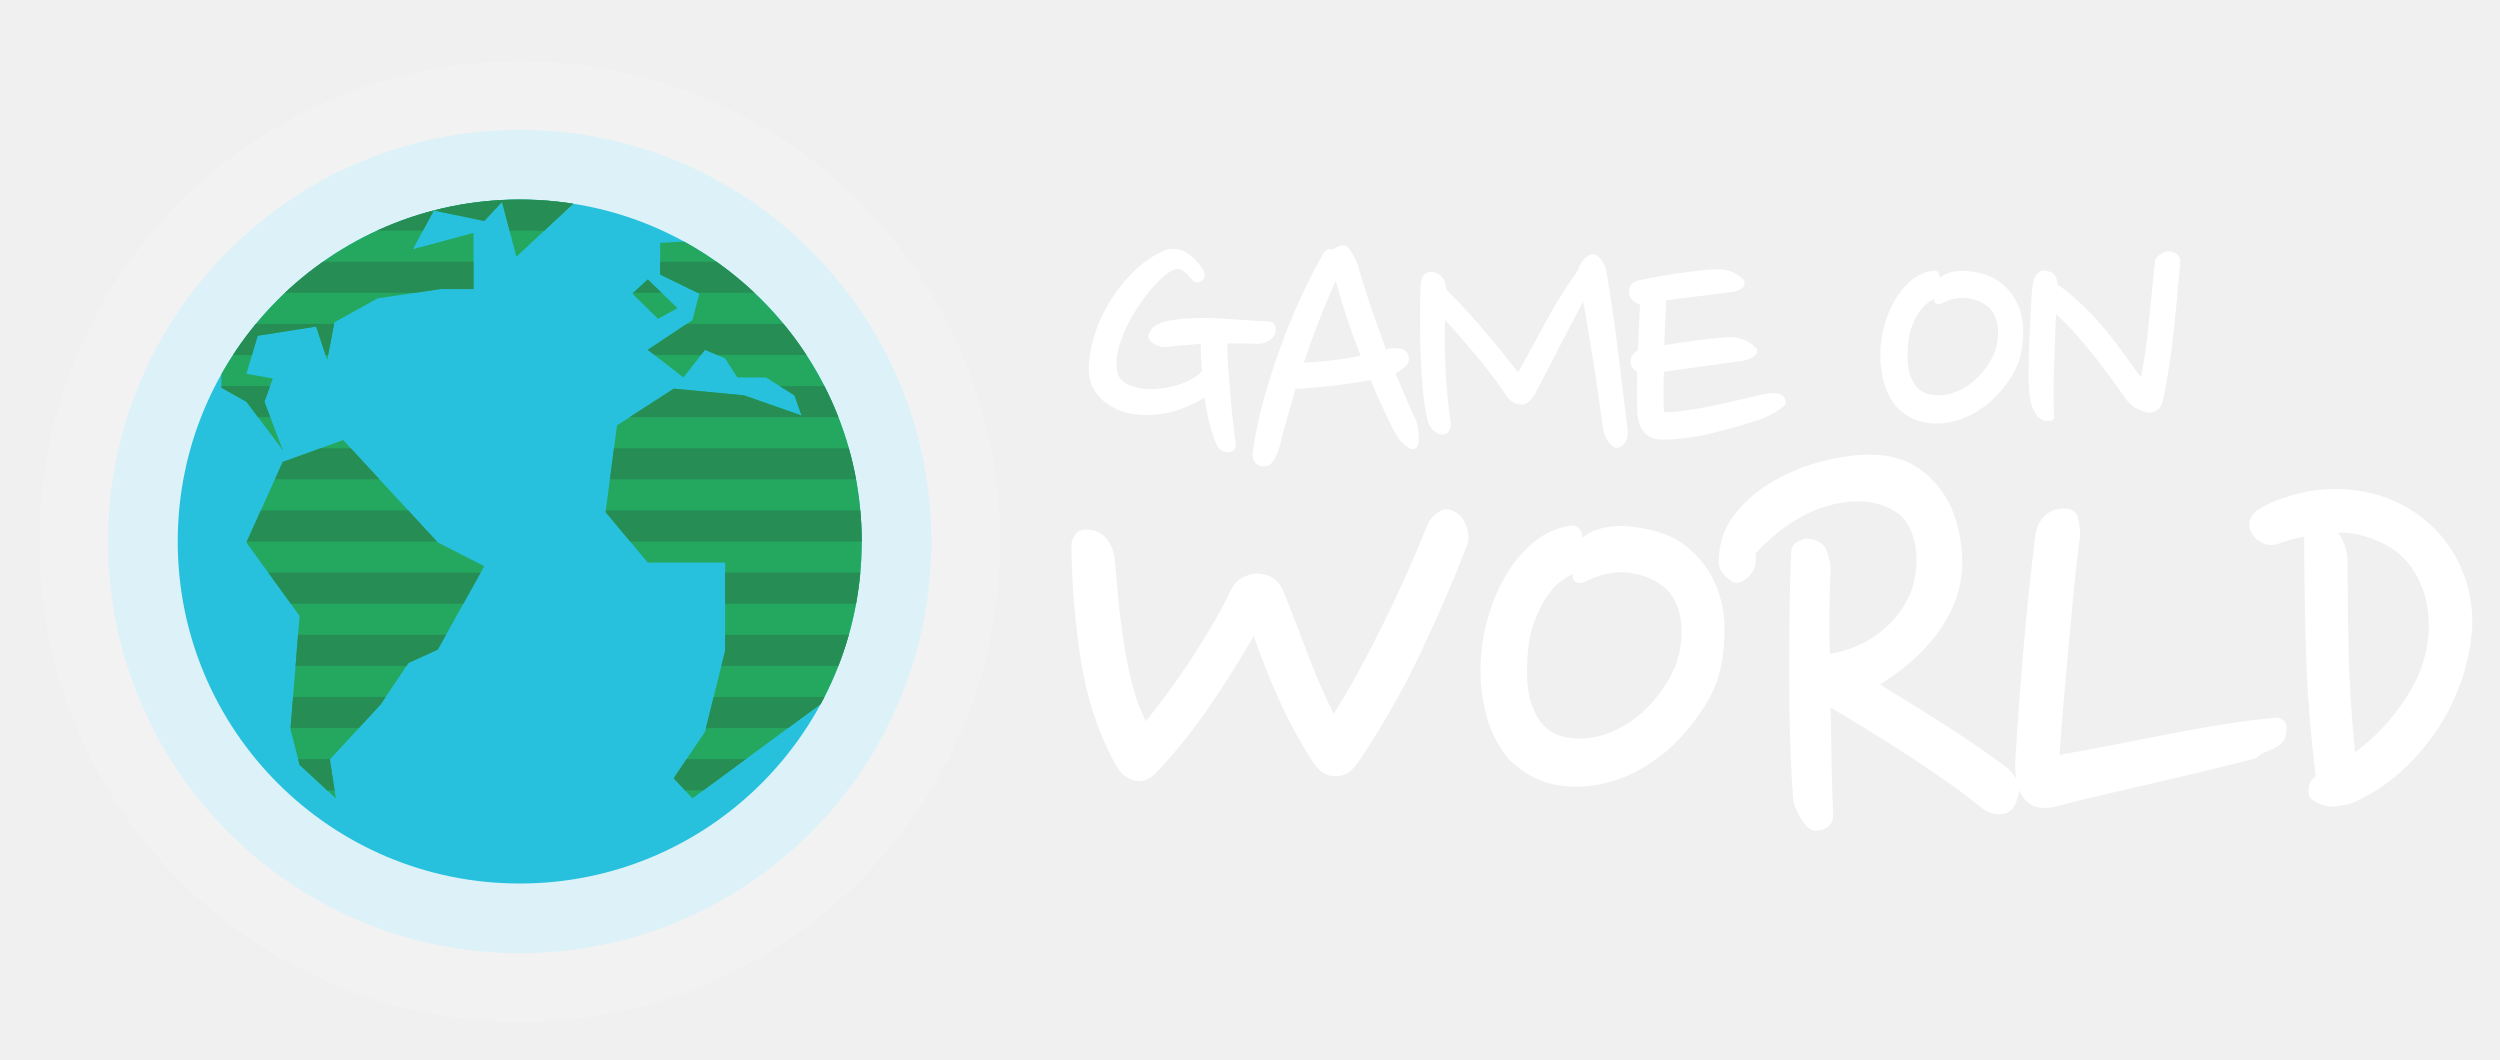
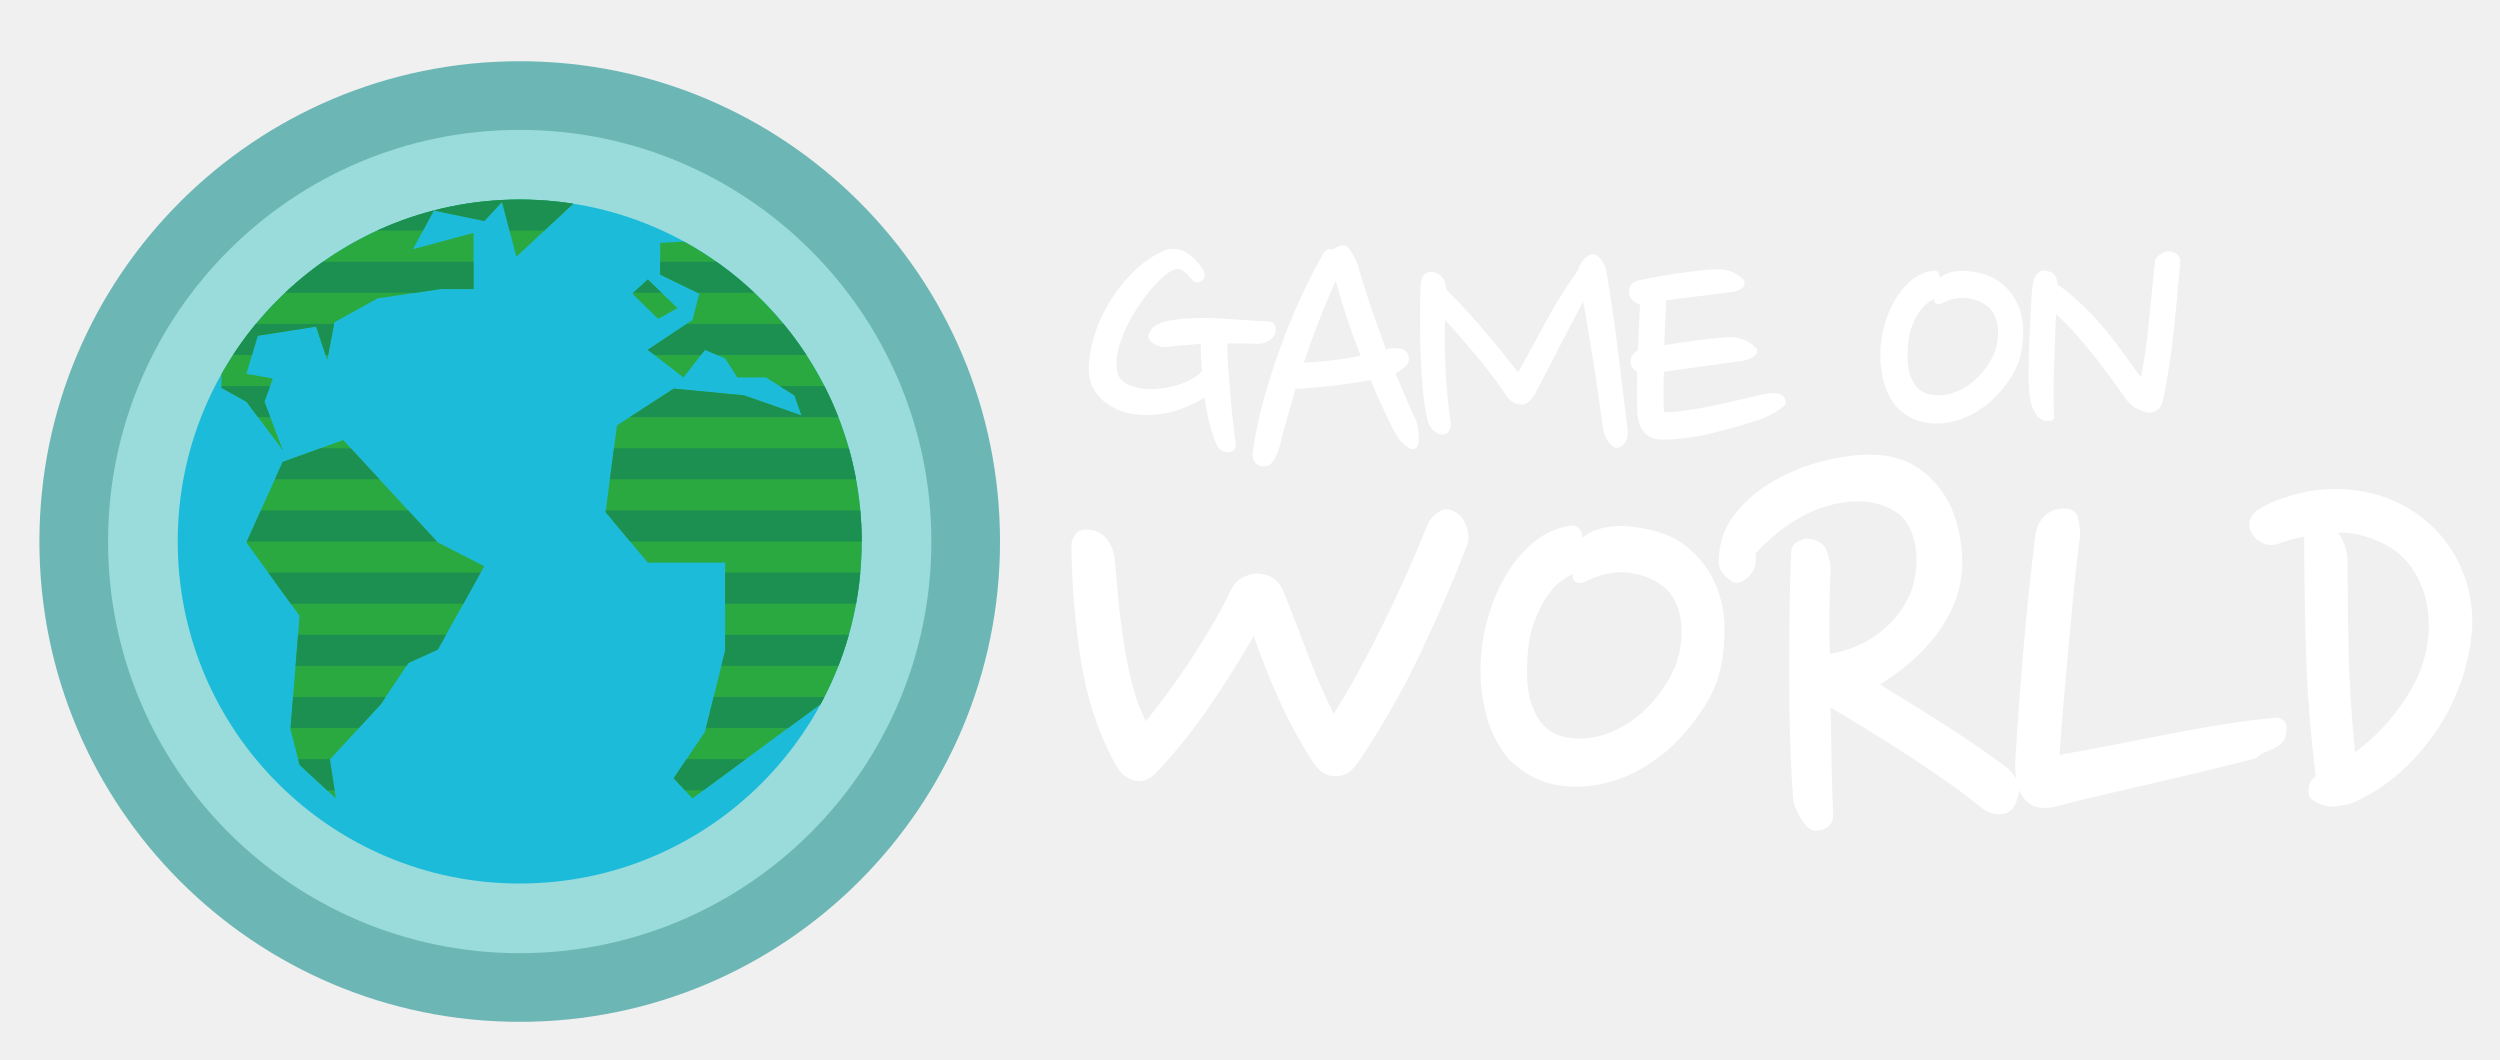
<svg xmlns="http://www.w3.org/2000/svg" width="100%" height="100%" viewBox="0 0 677 287" version="1.1" xml:space="preserve" style="fill-rule:evenodd;clip-rule:evenodd;stroke-linejoin:round;stroke-miterlimit:1.414;">
  <g>
    <path d="M315.587,93.983c-0.358,0 -0.806,-0.054 -1.343,-0.161c-0.538,-0.108 -1.039,-0.287 -1.505,-0.537c-0.466,-0.251 -0.878,-0.574 -1.236,-0.968c-0.358,-0.394 -0.537,-0.806 -0.537,-1.235c0,-0.574 0.34,-1.272 1.021,-2.096c0.68,-0.824 1.809,-1.451 3.385,-1.881c2.149,-0.501 4.406,-0.806 6.77,-0.913c2.365,-0.108 4.729,-0.108 7.093,0c2.364,0.107 4.693,0.251 6.985,0.43c2.293,0.179 4.442,0.304 6.448,0.376c1.147,0 1.899,0.215 2.257,0.645c0.358,0.429 0.538,0.931 0.538,1.504c0,1.29 -0.574,2.293 -1.72,3.009c-1.146,0.717 -2.293,1.039 -3.439,0.967c-1.218,-0.071 -2.489,-0.107 -3.815,-0.107c-1.325,0 -2.704,0 -4.137,0c0,2.006 0.089,4.245 0.268,6.717c0.179,2.471 0.376,4.961 0.591,7.469c0.215,2.507 0.448,4.907 0.699,7.2c0.251,2.292 0.484,4.227 0.698,5.803c0.144,0.573 0.018,1.093 -0.376,1.558c-0.394,0.466 -0.985,0.699 -1.773,0.699c-1.504,0 -2.615,-0.932 -3.331,-2.794c-1.362,-3.511 -2.329,-7.523 -2.902,-12.037c-3.869,2.365 -7.666,3.833 -11.391,4.407c-3.726,0.573 -7.075,0.447 -10.048,-0.377c-2.974,-0.824 -5.374,-2.256 -7.201,-4.298c-1.827,-2.042 -2.74,-4.532 -2.74,-7.469c0,-2.794 0.501,-5.803 1.504,-9.027c1.003,-3.224 2.436,-6.341 4.299,-9.35c1.863,-3.009 4.066,-5.749 6.609,-8.221c2.544,-2.472 5.391,-4.353 8.544,-5.642c1.075,-0.287 2.095,-0.34 3.063,-0.161c0.967,0.179 1.862,0.537 2.686,1.074c0.824,0.538 1.576,1.182 2.257,1.935c0.681,0.752 1.272,1.486 1.773,2.203c0.359,0.501 0.573,1.039 0.645,1.612c0.072,0.573 -0.143,1.11 -0.645,1.612c-1.074,0.788 -2.006,0.716 -2.794,-0.215c-1.218,-1.505 -2.239,-2.418 -3.063,-2.741c-0.824,-0.322 -1.952,-0.017 -3.385,0.914c-1.433,1.003 -3.009,2.525 -4.728,4.567c-1.72,2.042 -3.314,4.299 -4.783,6.771c-1.468,2.471 -2.633,5.015 -3.492,7.63c-0.86,2.615 -1.147,5.033 -0.86,7.254c0.215,1.934 1.29,3.313 3.224,4.137c1.934,0.824 4.137,1.2 6.609,1.129c2.472,-0.072 4.944,-0.538 7.415,-1.397c2.472,-0.86 4.389,-2.007 5.75,-3.439c-0.072,-1.218 -0.143,-2.454 -0.215,-3.708c-0.072,-1.254 -0.108,-2.49 -0.108,-3.708c-1.576,0.144 -3.152,0.269 -4.728,0.377c-1.576,0.107 -3.188,0.268 -4.836,0.483Z" style="fill:#fff;fill-rule:nonzero;" />
    <path d="M346.439,121.17c-0.358,1.218 -0.824,2.311 -1.397,3.278c-0.573,0.967 -1.182,1.522 -1.827,1.665c-1.361,0.359 -2.4,0.144 -3.116,-0.644c-0.717,-0.788 -1.003,-1.791 -0.86,-3.009c0.573,-4.299 1.504,-8.831 2.794,-13.595c1.29,-4.764 2.794,-9.529 4.514,-14.293c1.719,-4.764 3.6,-9.385 5.642,-13.863c2.042,-4.478 4.137,-8.544 6.286,-12.198c0.359,-0.573 0.771,-0.913 1.236,-1.02c0.466,-0.108 0.878,-0.09 1.236,0.053c0.358,-0.286 0.788,-0.537 1.29,-0.752c0.501,-0.215 1.003,-0.322 1.504,-0.322c0.215,0 0.448,0.035 0.699,0.107c0.251,0.072 0.519,0.287 0.806,0.645c0.286,0.358 0.627,0.877 1.021,1.558c0.394,0.681 0.877,1.666 1.451,2.955c1.003,3.654 2.167,7.416 3.492,11.284c1.326,3.869 2.705,7.738 4.138,11.607c0.215,-0.072 0.412,-0.126 0.591,-0.161c0.179,-0.036 0.376,-0.09 0.591,-0.162c0.788,-0.071 1.683,-0.035 2.686,0.108c1.003,0.143 1.684,0.645 2.042,1.504c0.43,1.075 0.359,2.006 -0.215,2.795c-0.573,0.788 -1.612,1.576 -3.116,2.364c0.931,2.292 1.863,4.531 2.794,6.716c0.931,2.186 1.899,4.317 2.902,6.395c0.071,0.358 0.179,0.913 0.322,1.665c0.143,0.753 0.233,1.505 0.269,2.257c0.035,0.752 -0.018,1.451 -0.162,2.096c-0.143,0.645 -0.429,1.074 -0.859,1.289c-0.502,0.215 -1.021,0.18 -1.559,-0.107c-0.537,-0.287 -1.056,-0.663 -1.558,-1.128c-0.501,-0.466 -0.949,-0.968 -1.343,-1.505c-0.394,-0.537 -0.699,-1.021 -0.914,-1.451c-1.218,-2.364 -2.382,-4.746 -3.492,-7.146c-1.111,-2.4 -2.167,-4.818 -3.171,-7.254c-3.009,0.573 -6.286,1.074 -9.833,1.504c-3.546,0.43 -7.039,0.717 -10.478,0.86c-0.788,2.722 -1.558,5.391 -2.31,8.006c-0.752,2.615 -1.451,5.248 -2.096,7.899ZM361.699,76.034c-3.295,7.379 -6.161,14.759 -8.597,22.138c4.8,-0.143 9.923,-0.752 15.368,-1.827c-2.579,-6.519 -4.836,-13.29 -6.771,-20.311Z" style="fill:#fff;fill-rule:nonzero;" />
    <path d="M437.859,121.261c-0.788,0 -1.594,-0.609 -2.418,-1.827c-0.824,-1.218 -1.272,-2.4 -1.343,-3.546c-0.574,-4.155 -1.272,-9.009 -2.096,-14.562c-0.824,-5.552 -1.917,-12.126 -3.278,-19.72c-2.149,4.084 -4.263,8.132 -6.34,12.144c-2.078,4.012 -4.156,8.024 -6.233,12.036c-1.29,2.508 -2.615,3.761 -3.977,3.761c-2.006,0 -3.582,-1.038 -4.728,-3.116c-2.508,-3.654 -5.105,-7.075 -7.791,-10.263c-2.687,-3.188 -5.463,-6.359 -8.329,-9.511c-0.143,4.8 -0.09,9.511 0.161,14.132c0.251,4.621 0.699,9.117 1.343,13.487c0.144,0.788 0.054,1.487 -0.268,2.096c-0.323,0.609 -0.663,0.985 -1.021,1.128c-1.003,0.358 -2.006,0.143 -3.009,-0.645c-1.003,-0.788 -1.612,-1.648 -1.827,-2.579c-0.645,-2.579 -1.111,-5.445 -1.397,-8.597c-0.287,-3.153 -0.484,-6.341 -0.591,-9.565c-0.108,-3.224 -0.162,-6.412 -0.162,-9.564c0,-3.153 0.036,-6.018 0.108,-8.598c0,-2.865 0.931,-4.298 2.794,-4.298c1.146,0 2.114,0.412 2.902,1.236c0.788,0.823 1.218,1.988 1.289,3.492c3.582,3.582 6.968,7.254 10.156,11.015c3.188,3.762 6.287,7.577 9.296,11.446c2.507,-4.514 5.051,-9.153 7.63,-13.917c2.579,-4.765 5.481,-9.404 8.705,-13.917c0.143,-0.788 0.537,-1.594 1.182,-2.418c0.645,-0.824 1.361,-1.379 2.149,-1.666c0.788,-0.286 1.612,0.036 2.472,0.967c0.86,0.932 1.433,2.006 1.719,3.224c1.218,7.236 2.275,14.472 3.171,21.709c0.895,7.236 1.773,14.472 2.632,21.708c0.144,1.361 -0.107,2.489 -0.752,3.385c-0.645,0.896 -1.361,1.343 -2.149,1.343Z" style="fill:#fff;fill-rule:nonzero;" />
    <path d="M475.732,94.439c0.287,0.716 0,1.415 -0.859,2.096c-0.86,0.68 -2.221,1.128 -4.084,1.343c-3.224,0.43 -6.52,0.878 -9.887,1.343c-3.367,0.466 -6.806,0.95 -10.317,1.451c-0.143,3.654 -0.143,7.308 0,10.962c1.648,0 3.636,-0.162 5.965,-0.484c2.328,-0.322 4.71,-0.734 7.146,-1.236c2.436,-0.501 4.782,-1.021 7.039,-1.558c2.257,-0.537 4.173,-0.985 5.75,-1.343c0.788,-0.215 1.612,-0.377 2.471,-0.484c0.86,-0.108 1.63,-0.108 2.311,0c0.681,0.107 1.236,0.376 1.666,0.806c0.43,0.43 0.644,1.039 0.644,1.827c0,0.215 -0.25,0.537 -0.752,0.967c-0.501,0.43 -1.128,0.878 -1.88,1.343c-0.753,0.466 -1.541,0.896 -2.365,1.29c-0.824,0.394 -1.558,0.699 -2.203,0.913c-4.442,1.433 -8.812,2.669 -13.111,3.708c-4.298,1.039 -8.49,1.594 -12.573,1.666c-2.365,0.071 -4.156,-0.555 -5.374,-1.881c-1.218,-1.325 -1.862,-3.242 -1.934,-5.749c-0.143,-3.511 -0.143,-7.057 0,-10.64c-1.218,-0.716 -1.827,-1.719 -1.827,-3.009c0.143,-1.361 0.788,-2.292 1.934,-2.794c0.144,-2.077 0.251,-4.173 0.323,-6.286c0.072,-2.114 0.179,-4.21 0.322,-6.287c-0.788,-0.144 -1.486,-0.538 -2.095,-1.182c-0.609,-0.645 -0.914,-1.362 -0.914,-2.15c0,-0.645 0.143,-1.236 0.43,-1.773c0.287,-0.537 0.824,-0.949 1.612,-1.236c1.29,-0.286 2.866,-0.609 4.729,-0.967c1.862,-0.358 3.779,-0.681 5.749,-0.967c1.97,-0.287 3.869,-0.538 5.696,-0.752c1.827,-0.215 3.385,-0.359 4.675,-0.43c1.504,-0.144 2.955,0 4.352,0.43c1.397,0.429 2.705,1.253 3.922,2.471c0.287,1.003 0.09,1.756 -0.591,2.257c-0.68,0.502 -1.558,0.824 -2.633,0.967c-1.074,0.144 -2.364,0.305 -3.868,0.484c-1.505,0.179 -3.063,0.376 -4.675,0.591c-1.612,0.215 -3.224,0.412 -4.836,0.591c-1.612,0.179 -3.135,0.376 -4.567,0.591c0,0.143 0.018,0.305 0.053,0.484c0.036,0.179 0.054,0.34 0.054,0.483c-0.143,1.863 -0.251,3.726 -0.322,5.589c-0.072,1.862 -0.144,3.725 -0.215,5.588c3.009,-0.502 6.089,-0.95 9.242,-1.344c3.152,-0.394 5.66,-0.662 7.522,-0.806c1.505,-0.143 2.974,0.036 4.407,0.538c1.433,0.501 2.722,1.361 3.868,2.579Z" style="fill:#fff;fill-rule:nonzero;" />
    <path d="M547.281,95.762c-0.43,2.006 -1.2,3.923 -2.31,5.75c-1.111,1.827 -2.382,3.528 -3.815,5.104c-1.433,1.577 -2.991,2.938 -4.675,4.084c-1.684,1.146 -3.385,2.042 -5.105,2.687c-3.152,1.146 -6.286,1.522 -9.403,1.128c-3.117,-0.394 -5.893,-1.809 -8.329,-4.245c-1.647,-2.006 -2.812,-4.263 -3.492,-6.77c-0.681,-2.508 -1.003,-5.069 -0.968,-7.684c0.036,-2.615 0.395,-5.14 1.075,-7.576c0.681,-2.436 1.558,-4.621 2.633,-6.556c1.29,-2.292 2.83,-4.191 4.621,-5.696c1.791,-1.504 3.761,-2.4 5.911,-2.686c0.573,-0.143 1.039,0 1.397,0.43c0.358,0.43 0.537,0.931 0.537,1.504c0.717,-0.716 1.827,-1.254 3.332,-1.612c1.504,-0.358 3.188,-0.394 5.051,-0.107c3.438,0.43 6.161,1.468 8.167,3.116c2.006,1.648 3.493,3.565 4.46,5.75c0.967,2.185 1.469,4.478 1.504,6.878c0.036,2.4 -0.161,4.567 -0.591,6.501ZM523.854,80.932c-1.433,0.645 -2.633,1.594 -3.6,2.848c-0.968,1.254 -1.756,2.669 -2.365,4.245c-0.609,1.576 -1.003,3.277 -1.182,5.104c-0.179,1.827 -0.197,3.601 -0.054,5.32c0.215,2.508 0.968,4.567 2.257,6.179c1.29,1.612 3.296,2.418 6.018,2.418c1.576,0 3.135,-0.304 4.675,-0.913c1.54,-0.609 2.955,-1.415 4.245,-2.418c1.29,-1.003 2.472,-2.203 3.546,-3.6c1.075,-1.397 1.935,-2.848 2.58,-4.353c0.358,-0.788 0.644,-1.773 0.859,-2.955c0.215,-1.182 0.287,-2.4 0.215,-3.654c-0.071,-1.254 -0.358,-2.454 -0.859,-3.6c-0.502,-1.146 -1.29,-2.114 -2.365,-2.902c-1.504,-1.074 -3.295,-1.719 -5.373,-1.934c-2.078,-0.215 -4.263,0.251 -6.555,1.397c-0.43,0.287 -0.914,0.34 -1.451,0.161c-0.538,-0.179 -0.735,-0.627 -0.591,-1.343Z" style="fill:#fff;fill-rule:nonzero;" />
    <path d="M590.407,71.103c-0.502,6.09 -1.093,12.305 -1.773,18.646c-0.681,6.34 -1.594,12.305 -2.741,17.893c-0.286,1.361 -0.68,2.328 -1.182,2.902c-0.501,0.573 -1.218,0.967 -2.149,1.182c-0.788,0.143 -1.881,-0.108 -3.278,-0.753c-1.397,-0.644 -2.561,-1.576 -3.493,-2.794c-1.218,-1.647 -2.525,-3.456 -3.922,-5.427c-1.397,-1.97 -2.902,-3.976 -4.514,-6.018c-1.612,-2.042 -3.295,-4.066 -5.051,-6.072c-1.755,-2.006 -3.6,-3.868 -5.534,-5.588c-0.215,4.729 -0.394,9.403 -0.537,14.024c-0.144,4.621 -0.144,9.26 0,13.917c0,0.645 -0.574,0.968 -1.72,0.968c-1.361,0 -2.472,-0.699 -3.331,-2.096c-0.86,-1.397 -1.362,-2.812 -1.505,-4.245c-0.215,-1.433 -0.322,-3.493 -0.322,-6.179c0,-2.687 0.053,-5.499 0.161,-8.436c0.107,-2.938 0.233,-5.768 0.376,-8.49c0.143,-2.723 0.287,-4.872 0.43,-6.448c0.143,-1.72 0.555,-2.973 1.236,-3.762c0.68,-0.788 1.343,-1.146 1.988,-1.074c1.433,0.143 2.382,0.555 2.848,1.236c0.465,0.68 0.734,1.522 0.806,2.525c2.579,1.863 4.961,3.869 7.146,6.018c2.185,2.15 4.191,4.335 6.018,6.556c1.827,2.221 3.511,4.424 5.051,6.609c1.541,2.185 2.991,4.173 4.353,5.964c0.859,-4.298 1.558,-9.099 2.095,-14.4c0.538,-5.302 1.093,-10.854 1.666,-16.658c-0.072,-0.716 0.358,-1.415 1.29,-2.095c0.931,-0.681 1.791,-0.985 2.579,-0.914c2.006,0.144 3.009,1.147 3.009,3.009Z" style="fill:#fff;fill-rule:nonzero;" />
  </g>
  <g>
    <path d="M397.3,147.62c-3.547,9.176 -7.676,18.749 -12.387,28.719c-4.71,9.971 -10.307,19.85 -16.791,29.637c-1.835,2.814 -3.914,4.221 -6.239,4.221c-1.468,0 -2.691,-0.337 -3.67,-1.01c-0.979,-0.672 -1.835,-1.559 -2.569,-2.661c-3.181,-4.893 -6.056,-10.093 -8.625,-15.598c-2.569,-5.505 -5.077,-11.744 -7.524,-18.718c-3.548,6.24 -7.493,12.54 -11.836,18.902c-4.343,6.361 -9.084,12.295 -14.222,17.8c-0.979,1.101 -1.988,1.835 -3.028,2.202c-1.04,0.367 -1.866,0.49 -2.478,0.367c-2.569,-0.367 -4.587,-1.957 -6.055,-4.771c-4.527,-8.441 -7.585,-17.739 -9.176,-27.893c-1.59,-10.155 -2.447,-20.553 -2.569,-31.197c0,-0.979 0.367,-1.957 1.101,-2.936c0.734,-0.979 1.835,-1.407 3.303,-1.285c2.202,0.123 3.915,0.948 5.138,2.478c1.224,1.529 1.958,3.395 2.203,5.597c0.244,3.058 0.55,6.514 0.917,10.368c0.367,3.854 0.857,7.799 1.468,11.836c0.612,4.038 1.407,7.952 2.386,11.745c0.979,3.792 2.202,7.096 3.67,9.909c1.835,-2.324 3.793,-4.893 5.872,-7.707c2.08,-2.814 4.129,-5.75 6.148,-8.808c2.018,-3.059 3.945,-6.148 5.78,-9.268c1.835,-3.119 3.487,-6.208 4.955,-9.267c0.979,-2.08 2.202,-3.425 3.67,-4.037c1.468,-0.612 2.631,-0.918 3.487,-0.918c3.67,0 6.178,1.774 7.524,5.322c2.08,5.138 4.19,10.583 6.331,16.333c2.141,5.749 4.496,11.194 7.065,16.332c2.202,-3.426 4.465,-7.279 6.79,-11.561c2.324,-4.282 4.588,-8.656 6.79,-13.121c2.202,-4.466 4.312,-8.962 6.331,-13.488c2.018,-4.527 3.823,-8.809 5.413,-12.846c0.612,-1.468 1.652,-2.691 3.12,-3.67c1.468,-0.979 3.058,-0.917 4.771,0.184c1.346,0.856 2.294,2.232 2.845,4.129c0.55,1.896 0.581,3.456 0.091,4.679Z" style="fill:#fff;fill-rule:nonzero;" />
    <path d="M465.975,180.745c-0.734,3.426 -2.049,6.698 -3.945,9.818c-1.896,3.12 -4.068,6.025 -6.515,8.717c-2.446,2.691 -5.107,5.016 -7.982,6.973c-2.875,1.958 -5.781,3.487 -8.717,4.588c-5.383,1.957 -10.735,2.6 -16.057,1.927c-5.322,-0.673 -10.062,-3.089 -14.222,-7.249c-2.814,-3.425 -4.802,-7.279 -5.964,-11.561c-1.162,-4.282 -1.713,-8.656 -1.652,-13.121c0.062,-4.465 0.673,-8.778 1.835,-12.937c1.163,-4.16 2.661,-7.891 4.496,-11.194c2.203,-3.915 4.833,-7.157 7.891,-9.726c3.059,-2.57 6.423,-4.099 10.093,-4.588c0.979,-0.245 1.774,0 2.386,0.734c0.612,0.734 0.918,1.59 0.918,2.569c1.223,-1.223 3.119,-2.141 5.688,-2.753c2.569,-0.611 5.444,-0.672 8.625,-0.183c5.873,0.734 10.521,2.508 13.947,5.322c3.425,2.813 5.964,6.086 7.616,9.817c1.651,3.732 2.508,7.647 2.569,11.745c0.061,4.098 -0.276,7.799 -1.01,11.102ZM425.97,155.421c-2.446,1.101 -4.496,2.722 -6.147,4.863c-1.652,2.141 -2.997,4.557 -4.037,7.249c-1.04,2.691 -1.713,5.597 -2.019,8.716c-0.306,3.12 -0.336,6.148 -0.092,9.084c0.367,4.282 1.652,7.799 3.854,10.552c2.202,2.752 5.628,4.129 10.276,4.129c2.692,0 5.353,-0.52 7.983,-1.56c2.63,-1.04 5.047,-2.416 7.249,-4.129c2.202,-1.713 4.22,-3.762 6.056,-6.148c1.835,-2.385 3.303,-4.863 4.404,-7.432c0.611,-1.345 1.101,-3.028 1.468,-5.046c0.367,-2.019 0.489,-4.099 0.367,-6.24c-0.122,-2.14 -0.612,-4.19 -1.468,-6.147c-0.857,-1.957 -2.202,-3.609 -4.037,-4.955c-2.57,-1.835 -5.628,-2.936 -9.176,-3.303c-3.548,-0.367 -7.279,0.428 -11.194,2.386c-0.734,0.489 -1.56,0.581 -2.477,0.275c-0.918,-0.306 -1.254,-1.071 -1.01,-2.294Z" style="fill:#fff;fill-rule:nonzero;" />
    <path d="M485.611,216.53c-0.367,-4.527 -0.642,-9.665 -0.826,-15.415c-0.183,-5.75 -0.275,-11.653 -0.275,-17.709c0,-6.056 0.03,-12.02 0.092,-17.892c0.061,-5.872 0.214,-11.194 0.458,-15.965c0,-1.224 0.581,-2.172 1.744,-2.845c1.162,-0.673 2.11,-0.948 2.844,-0.825c2.202,0.244 3.701,1.009 4.496,2.293c0.795,1.285 1.315,3.089 1.56,5.414c-0.122,3.915 -0.214,7.83 -0.275,11.745c-0.062,3.914 -0.031,7.829 0.091,11.744c5.506,-0.979 10.124,-2.997 13.855,-6.056c3.732,-3.058 6.393,-6.545 7.983,-10.46c0.612,-1.468 1.07,-3.242 1.376,-5.321c0.306,-2.08 0.337,-4.191 0.092,-6.332c-0.245,-2.14 -0.826,-4.159 -1.743,-6.055c-0.918,-1.897 -2.294,-3.395 -4.129,-4.496c-2.692,-1.591 -5.628,-2.447 -8.809,-2.569c-3.181,-0.123 -6.453,0.336 -9.817,1.376c-3.365,1.04 -6.668,2.661 -9.91,4.863c-3.242,2.202 -6.27,4.832 -9.084,7.891c0.367,1.835 0.123,3.456 -0.734,4.863c-0.856,1.407 -2.079,2.416 -3.67,3.028c-0.979,0.244 -2.141,-0.276 -3.487,-1.56c-1.345,-1.285 -2.018,-2.6 -2.018,-3.946c0,-4.893 1.376,-9.144 4.129,-12.754c2.752,-3.609 6.209,-6.636 10.368,-9.083c4.16,-2.447 8.625,-4.282 13.396,-5.505c4.771,-1.224 9.176,-1.836 13.213,-1.836c5.995,0 11.01,1.744 15.048,5.23c4.037,3.487 6.789,7.861 8.258,13.121c2.569,9.176 1.926,17.434 -1.927,24.774c-3.854,7.34 -10.124,13.702 -18.81,19.085c6.362,3.915 12.326,7.646 17.892,11.194c5.567,3.548 11.164,7.402 16.791,11.561c0.734,0.734 1.56,1.805 2.478,3.212c0.917,1.406 0.764,3.517 -0.459,6.331c-0.734,1.712 -1.988,2.661 -3.762,2.844c-1.774,0.184 -3.517,-0.336 -5.23,-1.56c-2.692,-2.202 -5.719,-4.496 -9.084,-6.881c-3.364,-2.386 -6.881,-4.772 -10.552,-7.157c-3.67,-2.386 -7.34,-4.71 -11.01,-6.974c-3.67,-2.263 -7.157,-4.373 -10.46,-6.331c0.122,4.894 0.214,9.757 0.275,14.589c0.061,4.833 0.214,9.573 0.459,14.222c0,1.713 -0.489,2.906 -1.468,3.579c-0.979,0.673 -2.202,1.009 -3.67,1.009c-0.734,-0.122 -1.407,-0.52 -2.019,-1.193c-0.612,-0.673 -1.193,-1.468 -1.743,-2.385c-0.551,-0.918 -1.01,-1.836 -1.377,-2.753c-0.367,-0.918 -0.55,-1.621 -0.55,-2.11Z" style="fill:#fff;fill-rule:nonzero;" />
    <path d="M563.235,145.695c-0.611,4.282 -1.162,9.023 -1.651,14.222c-0.49,5.199 -0.979,10.46 -1.468,15.782c-0.49,5.322 -0.949,10.49 -1.377,15.506c-0.428,5.016 -0.764,9.42 -1.009,13.213c4.159,-0.734 8.778,-1.59 13.855,-2.569c5.077,-0.979 10.246,-1.988 15.506,-3.028c5.261,-1.04 10.43,-1.957 15.507,-2.753c5.077,-0.795 9.695,-1.376 13.855,-1.743c0.367,0 0.795,0.122 1.284,0.367c0.979,0.489 1.469,1.285 1.469,2.386c0,1.59 -0.306,2.783 -0.918,3.578c-0.612,0.795 -1.346,1.407 -2.202,1.835c-0.857,0.428 -1.743,0.826 -2.661,1.193c-0.918,0.367 -1.743,0.917 -2.477,1.652c-3.793,0.978 -7.952,2.018 -12.479,3.119c-4.527,1.101 -9.175,2.202 -13.947,3.303c-4.771,1.101 -9.542,2.202 -14.313,3.304c-4.772,1.101 -9.237,2.202 -13.397,3.303c-3.792,0.978 -6.667,0.306 -8.625,-2.019c-1.957,-2.324 -2.752,-6.117 -2.385,-11.377c0.612,-9.91 1.346,-19.85 2.202,-29.821c0.856,-9.97 1.896,-19.91 3.12,-29.82c0.244,-2.08 0.948,-3.792 2.11,-5.138c1.162,-1.346 2.6,-2.141 4.312,-2.386c2.814,-0.367 4.496,0.337 5.047,2.111c0.55,1.773 0.765,3.7 0.642,5.78Z" style="fill:#fff;fill-rule:nonzero;" />
    <path d="M617.737,146.98c-1.835,0.734 -3.425,0.795 -4.771,0.183c-1.346,-0.612 -2.324,-1.407 -2.936,-2.385c-0.856,-1.224 -1.101,-2.508 -0.734,-3.854c0.367,-1.346 1.407,-2.508 3.12,-3.487c2.813,-1.59 6.361,-2.905 10.643,-3.945c4.282,-1.04 8.87,-1.315 13.763,-0.826c4.894,0.489 9.39,1.804 13.488,3.945c4.099,2.141 7.585,4.863 10.46,8.167c2.875,3.303 5.077,7.065 6.607,11.285c1.529,4.221 2.232,8.656 2.11,13.305c-0.245,4.893 -1.193,9.787 -2.844,14.68c-1.652,4.894 -3.915,9.482 -6.79,13.764c-2.875,4.282 -6.301,8.166 -10.277,11.652c-3.976,3.487 -8.349,6.209 -13.121,8.167c-3.303,0.856 -5.811,0.978 -7.524,0.367c-1.712,-0.612 -2.874,-1.346 -3.486,-2.202c-0.245,-0.612 -0.337,-1.438 -0.275,-2.478c0.061,-1.04 0.703,-2.11 1.926,-3.211c-1.468,-11.867 -2.355,-23.336 -2.66,-34.408c-0.306,-11.072 -0.459,-21.196 -0.459,-30.371c-2.08,0.367 -4.16,0.918 -6.24,1.652ZM637.74,144.594c-0.734,-0.122 -1.499,-0.214 -2.294,-0.275c-0.795,-0.061 -1.56,-0.092 -2.294,-0.092c0.734,0.979 1.346,2.172 1.835,3.578c0.49,1.407 0.734,2.784 0.734,4.129c0,7.463 0.092,15.476 0.276,24.04c0.183,8.564 0.764,17.8 1.743,27.71c5.383,-3.915 10.001,-8.839 13.855,-14.773c3.854,-5.933 5.903,-12.203 6.147,-18.809c0.123,-6.117 -1.406,-11.531 -4.587,-16.241c-3.181,-4.71 -8.319,-7.799 -15.415,-9.267Z" style="fill:#fff;fill-rule:nonzero;" />
  </g>
-   <circle cx="140.737" cy="146.647" r="111.476" style="fill:#baf0ff;fill-opacity:0.459;" />
-   <circle cx="140.737" cy="146.647" r="130.067" style="fill:#fff;fill-opacity:0.153;" />
-   <circle cx="140.737" cy="146.647" r="92.611" style="fill:#27c1de;" />
+   <circle cx="140.737" cy="146.647" r="130.067" style="fill:#6cb7b5;" />
+   <circle cx="140.737" cy="146.647" r="111.476" style="fill:#99dcdb;" />
+   <circle cx="140.737" cy="146.647" r="92.611" style="fill:#1cbbda;" />
  <clipPath id="_clip1">
    <circle cx="140.737" cy="146.647" r="92.611" />
  </clipPath>
  <g clip-path="url(#_clip1)">
    <clipPath id="_clip2">
      <path d="M76.562,125.095l-9.839,21.799l14.405,19.888l-2.472,30.7l2.472,9.639l9.821,9.085l-1.625,-10.529l13.778,-14.946l7.515,-11.21l7.931,-3.611l12.585,-22.585l-12.585,-6.431l-25.614,-27.728l-16.372,5.929M187.505,216.206l-5.062,-5.46l8.484,-12.615l5.44,-21.902l0,-23.874l-20.957,0l-11.416,-13.686l3.085,-23.47l15.364,-9.95l19.027,1.814l15.595,5.455l-1.924,-5.455l-7.71,-4.842l-7.759,0l-3.305,-5.155l-5.44,-2.335l-5.84,7.49l-9.677,-7.49l12.095,-8.042l1.87,-7.176l-10.596,-5.157l0,-8.593l22.691,-1.231l91.441,74.137l-105.406,77.537M76.562,121.861l-4.957,-13.073l2.271,-6.298l-7.153,-1.262l3.062,-10.31l15.823,-2.484l3.003,9.047l1.953,-10.216l11.705,-6.471l16.913,-2.511l9.05,0l0,-15.216l-16.411,4.421l5.656,-10.484l13.656,2.829l4.82,-5.149l3.88,14.836l18.273,-17.055l-29.874,-10.365l-90.337,17.733l22.067,36.175l0,9.01l6.761,3.77l9.839,13.073M175.41,75.683l-4.168,3.83l6.96,6.831l5.278,-2.893l-8.07,-7.768" />
    </clipPath>
    <g clip-path="url(#_clip2)">
-       <rect x="-20.359" y="42.1" width="313.271" height="251.736" style="fill:#24a860;" />
+       <rect x="-20.359" y="42.1" width="313.271" height="251.736" style="fill:#2ba941;" />
      <g id="Layer2">
-         <rect x="-57.076" y="171.904" width="395.627" height="8.419" style="fill:#268d55;" />
-         <rect x="-57.076" y="155.066" width="395.627" height="8.419" style="fill:#268d55;" />
-         <rect x="-57.076" y="188.743" width="395.627" height="8.419" style="fill:#268d55;" />
-         <rect x="-57.076" y="222.419" width="395.627" height="8.419" style="fill:#268d55;" />
-         <rect x="-57.076" y="205.581" width="395.627" height="8.419" style="fill:#268d55;" />
-         <rect x="-57.076" y="70.874" width="395.627" height="8.419" style="fill:#268d55;" />
-         <rect x="-57.076" y="54.036" width="395.627" height="8.419" style="fill:#268d55;" />
-         <rect x="-57.076" y="87.712" width="395.627" height="8.419" style="fill:#268d55;" />
-         <rect x="-57.076" y="121.389" width="395.627" height="8.419" style="fill:#268d55;" />
-         <rect x="-57.076" y="104.551" width="395.627" height="8.419" style="fill:#268d55;" />
-         <rect x="-57.076" y="138.228" width="395.627" height="8.419" style="fill:#268d55;" />
+         <rect x="-57.076" y="171.904" width="395.627" height="8.419" style="fill:#1c9050;" />
+         <rect x="-57.076" y="155.066" width="395.627" height="8.419" style="fill:#1c9050;" />
+         <rect x="-57.076" y="188.743" width="395.627" height="8.419" style="fill:#1c9050;" />
+         <rect x="-57.076" y="222.419" width="395.627" height="8.419" style="fill:#1c9050;" />
+         <rect x="-57.076" y="205.581" width="395.627" height="8.419" style="fill:#1c9050;" />
+         <rect x="-57.076" y="70.874" width="395.627" height="8.419" style="fill:#1c9050;" />
+         <rect x="-57.076" y="54.036" width="395.627" height="8.419" style="fill:#1c9050;" />
+         <rect x="-57.076" y="87.712" width="395.627" height="8.419" style="fill:#1c9050;" />
+         <rect x="-57.076" y="121.389" width="395.627" height="8.419" style="fill:#1c9050;" />
+         <rect x="-57.076" y="104.551" width="395.627" height="8.419" style="fill:#1c9050;" />
+         <rect x="-57.076" y="138.228" width="395.627" height="8.419" style="fill:#1c9050;" />
      </g>
    </g>
  </g>
</svg>
